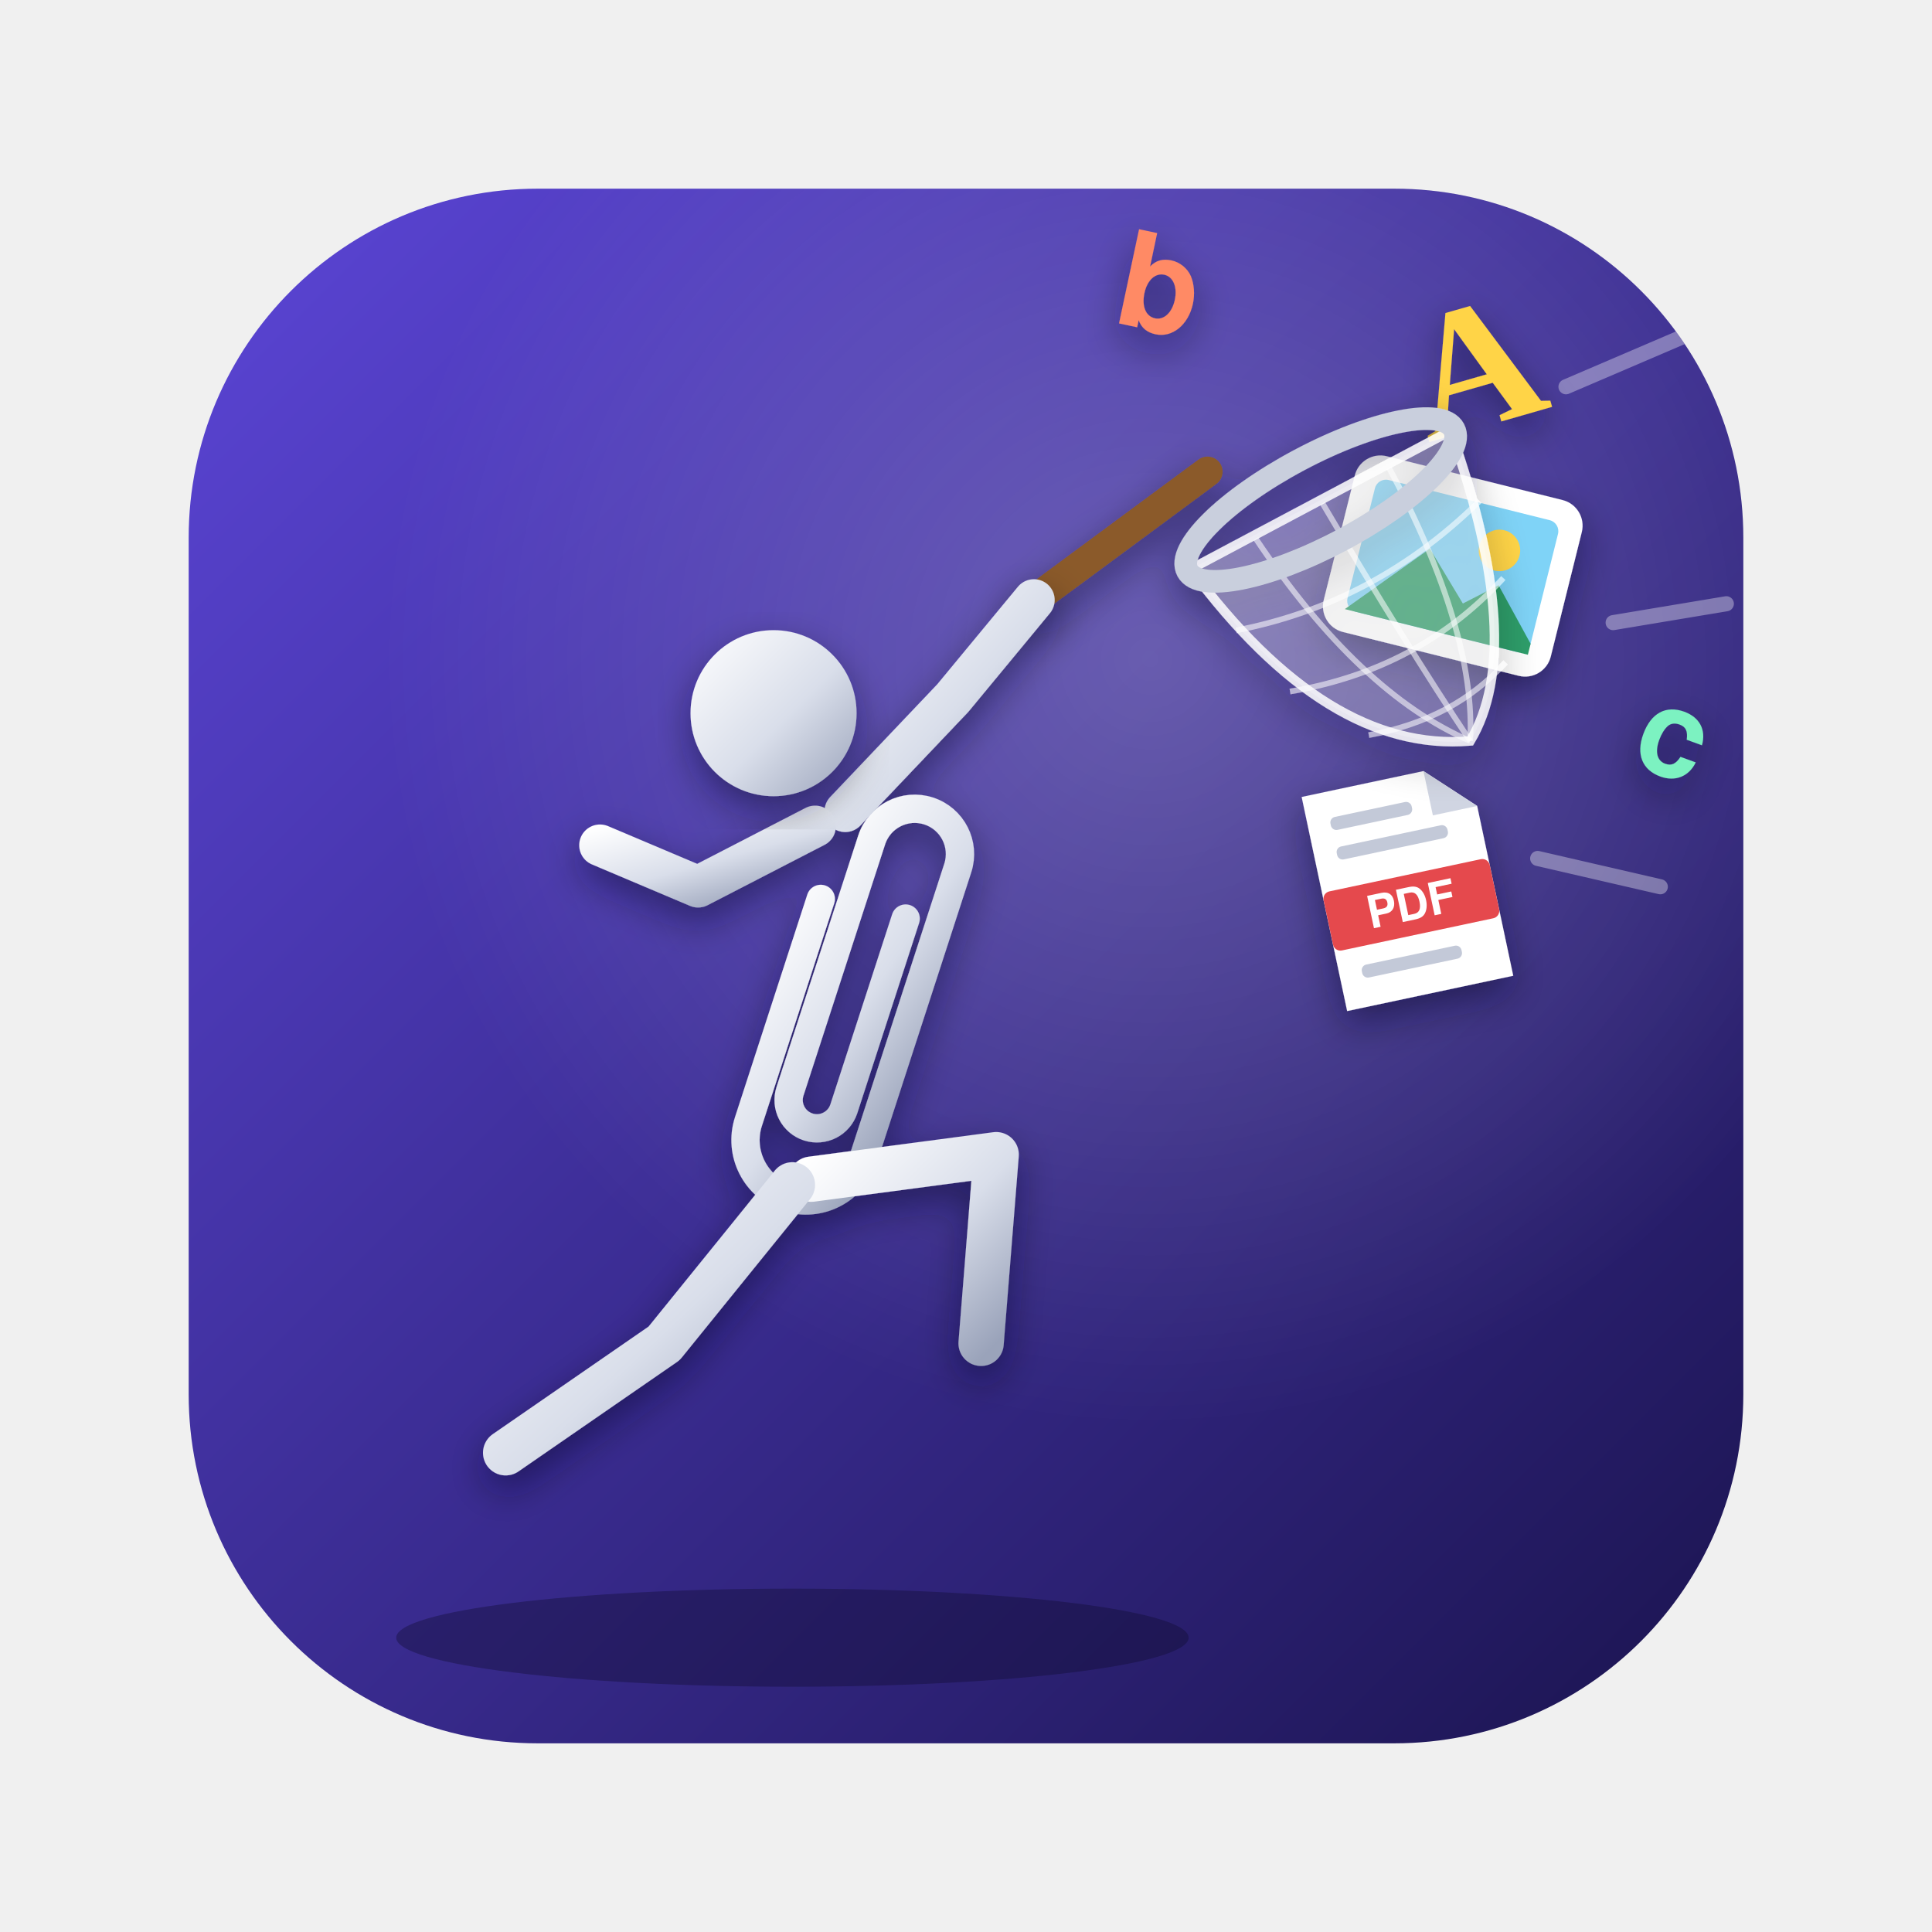
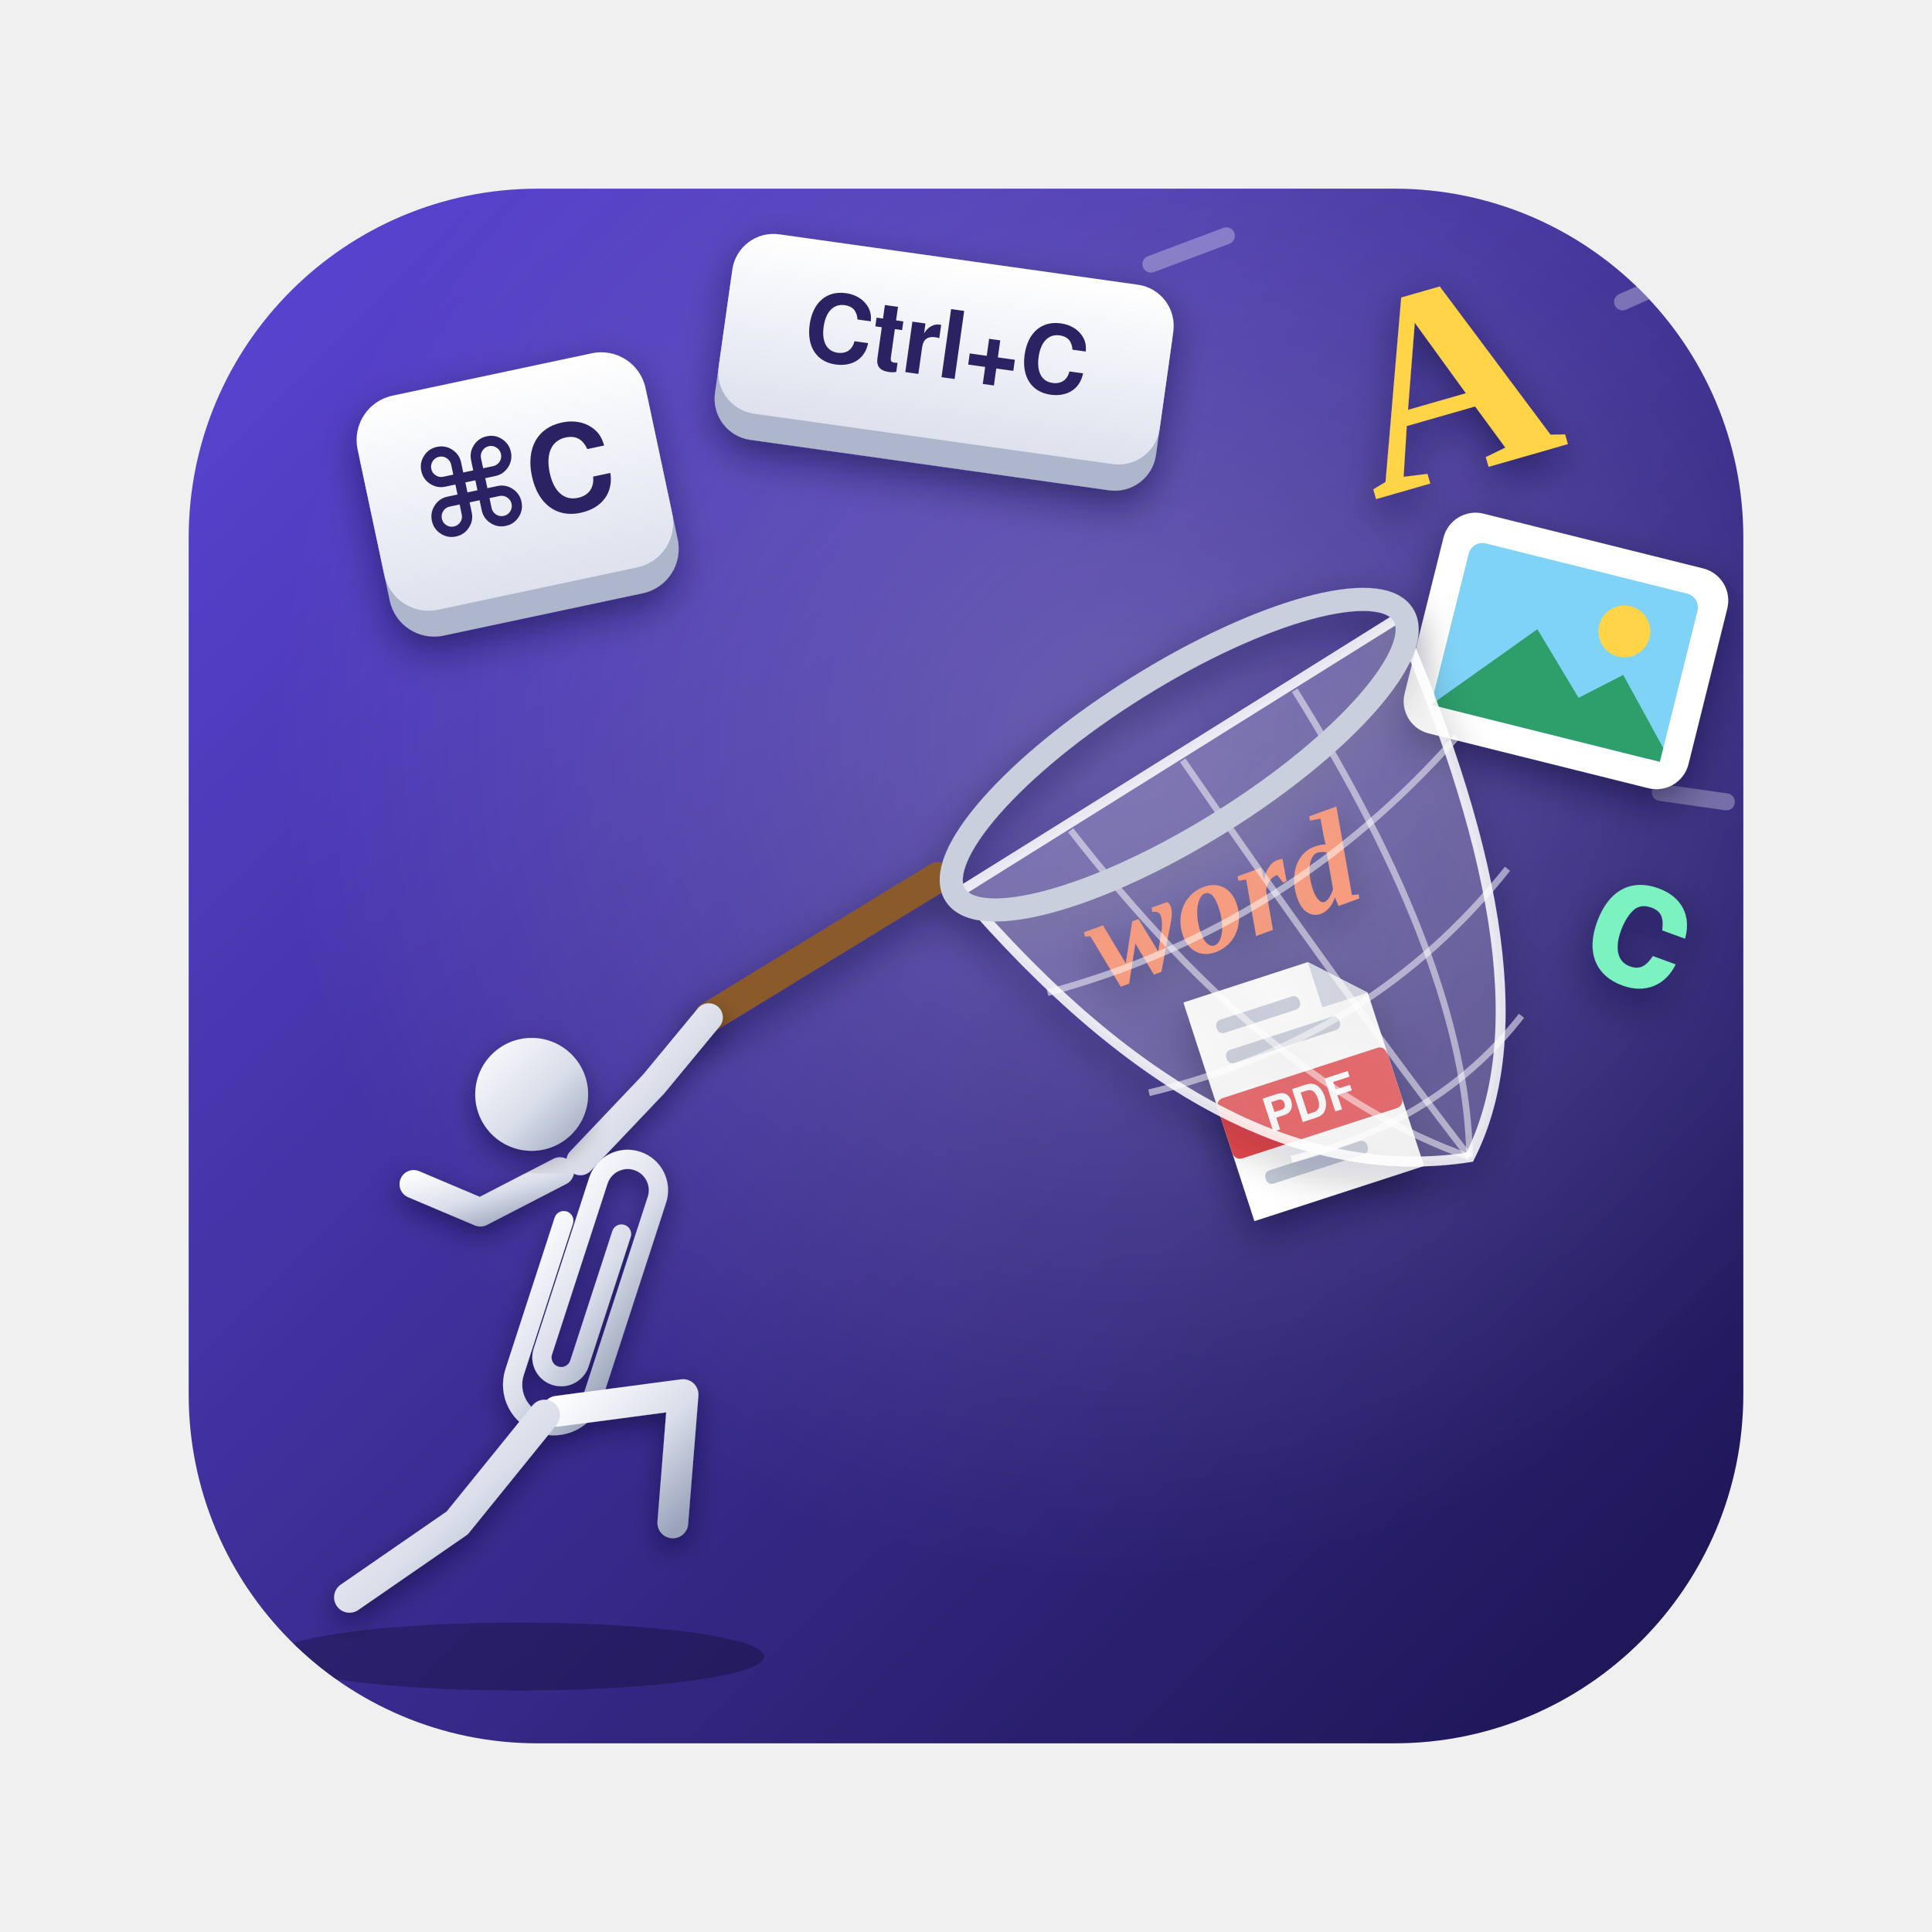
<svg xmlns="http://www.w3.org/2000/svg" width="1024" height="1024" viewBox="0 0 1024 1024">
  <defs>
    <linearGradient id="bg" x1="0" y1="0" x2="1" y2="1">
      <stop offset="0" stop-color="#5B45D6" />
      <stop offset="1" stop-color="#1B1450" />
    </linearGradient>
    <linearGradient id="steel" x1="0" y1="0" x2="1" y2="1">
      <stop offset="0" stop-color="#FFFFFF" />
      <stop offset="0.55" stop-color="#D9DEEA" />
      <stop offset="1" stop-color="#9AA3BA" />
    </linearGradient>
-     <radialGradient id="glow" cx="0.62" cy="0.3" r="0.5">
+     <linearGradient id="key" x1="0" y1="0" x2="0" y2="1">
+       <stop offset="0" stop-color="#FFFFFF" />
+       <stop offset="1" stop-color="#DDE2EE" />
+     </linearGradient>
+     <radialGradient id="glow" cx="0.6" cy="0.35" r="0.55">
      <stop offset="0" stop-color="#FFFFFF" stop-opacity="0.22" />
      <stop offset="1" stop-color="#FFFFFF" stop-opacity="0" />
    </radialGradient>
    <clipPath id="sq">
      <rect x="100" y="100" width="824" height="824" rx="185" />
    </clipPath>
    <filter id="sh" x="-20%" y="-20%" width="140%" height="140%">
      <feDropShadow dx="0" dy="8" stdDeviation="10" flood-color="#0B0828" flood-opacity="0.45" />
    </filter>
  </defs>
  <g clip-path="url(#sq)">
    <rect x="100" y="100" width="824" height="824" fill="url(#bg)" />
    <rect x="100" y="100" width="824" height="824" fill="url(#glow)" />
-     <ellipse cx="420" cy="868" rx="210" ry="26" fill="#0B0828" opacity="0.35" />
-     <g stroke="#FFFFFF" stroke-opacity="0.35" stroke-width="8" stroke-linecap="round">
-       <line x1="830" y1="205" x2="900" y2="175" />
-       <line x1="855" y1="330" x2="915" y2="320" />
-       <line x1="815" y1="455" x2="880" y2="470" />
+     <ellipse cx="275" cy="878" rx="130" ry="18" fill="#0B0828" opacity="0.35" />
+     <g stroke="#FFFFFF" stroke-opacity="0.3" stroke-width="9" stroke-linecap="round">
+       <line x1="860" y1="160" x2="905" y2="140" />
+       <line x1="880" y1="420" x2="915" y2="425" />
+       <line x1="610" y1="140" x2="650" y2="125" />
    </g>
    <g filter="url(#sh)">
-       <g transform="translate(770 300) rotate(14)">
+       <g transform="translate(275 265) rotate(-12)">
+         <rect x="-78" y="-62" width="156" height="124" rx="24" fill="#AEB6CC" />
+         <rect x="-78" y="-68" width="156" height="116" rx="24" fill="url(#key)" />
+         <text x="0" y="12" font-family="Helvetica, Arial, sans-serif" font-weight="700" font-size="64" fill="#2B2463" text-anchor="middle">⌘C</text>
+       </g>
+       <g transform="translate(500 195) rotate(8)">
+         <rect x="-118" y="-52" width="236" height="104" rx="22" fill="#AEB6CC" />
+         <rect x="-118" y="-58" width="236" height="96" rx="22" fill="url(#key)" />
+         <text x="0" y="5" font-family="Helvetica, Arial, sans-serif" font-weight="700" font-size="50" fill="#2B2463" text-anchor="middle">Ctrl+C</text>
+       </g>
+       <text x="780" y="250" font-family="Georgia, 'Times New Roman', serif" font-weight="700" font-size="150" fill="#FFD447" transform="rotate(-16 780 250)" text-anchor="middle">A</text>
+       <g transform="translate(830 345) rotate(14) scale(1.25)">
        <rect x="-62" y="-48" width="124" height="96" rx="14" fill="#FFFFFF" />
        <rect x="-50" y="-36" width="100" height="72" rx="6" fill="#7FD3F7" />
        <circle cx="22" cy="-14" r="11" fill="#FFD447" />
        <path d="M -50 36 L -14 -6 L 10 18 L 26 4 L 50 30 L 50 36 Z" fill="#2E9E6A" />
      </g>
-       <g transform="translate(745 470) rotate(-12)">
+       <text x="860" y="520" font-family="Helvetica, Arial, sans-serif" font-weight="800" font-size="96" fill="#7CF2C1" transform="rotate(20 860 520)" text-anchor="middle">c</text>
+     </g>
+     <g filter="url(#sh)">
+       <g transform="translate(690 575) rotate(-18) scale(1.05)">
        <path d="M -44 -58 H 22 L 46 -34 V 58 H -44 Z" fill="#FFFFFF" />
        <path d="M 22 -58 V -34 H 46 Z" fill="#D0D5E2" />
        <rect x="-44" y="-6" width="90" height="32" rx="4" fill="#E5484D" />
        <text x="1" y="18" font-family="Helvetica, Arial, sans-serif" font-weight="800" font-size="24" fill="#FFFFFF" text-anchor="middle">PDF</text>
        <rect x="-32" y="-44" width="44" height="7" rx="3" fill="#C3C9D8" />
        <rect x="-32" y="-28" width="60" height="7" rx="3" fill="#C3C9D8" />
        <rect x="-32" y="36" width="54" height="7" rx="3" fill="#C3C9D8" />
      </g>
-       <text x="790" y="225" font-family="Georgia, 'Times New Roman', serif" font-weight="700" font-size="96" fill="#FFD447" transform="rotate(-16 790 225)" text-anchor="middle">A</text>
-       <text x="610" y="175" font-family="Helvetica, Arial, sans-serif" font-weight="800" font-size="70" fill="#FF8A65" transform="rotate(12 610 175)" text-anchor="middle">b</text>
-       <text x="880" y="410" font-family="Helvetica, Arial, sans-serif" font-weight="800" font-size="64" fill="#7CF2C1" transform="rotate(20 880 410)" text-anchor="middle">c</text>
+       <text x="655" y="500" font-family="Georgia, 'Times New Roman', serif" font-style="italic" font-weight="700" font-size="72" fill="#FF8A65" transform="rotate(-20 655 500)" text-anchor="middle">word</text>
    </g>
    <g filter="url(#sh)">
-       <line x1="548" y1="318" x2="640" y2="250" stroke="#8B5A2B" stroke-width="16" stroke-linecap="round" />
-       <g transform="translate(700 265) rotate(-28)">
-         <path d="M -78 0 Q -60 120 10 150 Q 60 120 78 0 Z" fill="#FFFFFF" fill-opacity="0.22" stroke="#FFFFFF" stroke-opacity="0.85" stroke-width="5" />
-         <g stroke="#FFFFFF" stroke-opacity="0.55" stroke-width="3" fill="none">
+       <line x1="376" y1="539" x2="497" y2="465" stroke="#8B5A2B" stroke-width="16" stroke-linecap="round" />
+       <g transform="translate(625 400) rotate(-32) scale(1.75)">
+         <path d="M -78 0 Q -60 120 10 150 Q 60 120 78 0 Z" fill="#FFFFFF" fill-opacity="0.16" stroke="#FFFFFF" stroke-opacity="0.85" stroke-width="3" />
+         <g stroke="#FFFFFF" stroke-opacity="0.5" stroke-width="2" fill="none">
          <path d="M -40 2 Q -30 100 10 150" />
          <path d="M 0 2 Q 4 90 10 150" />
          <path d="M 40 2 Q 40 100 10 150" />
          <path d="M -72 40 Q 0 62 74 40" />
          <path d="M -62 82 Q 4 104 66 82" />
          <path d="M -36 122 Q 8 136 46 122" />
        </g>
-         <ellipse cx="0" cy="0" rx="80" ry="24" fill="none" stroke="#C9CFDD" stroke-width="12" />
+         <ellipse cx="0" cy="0" rx="80" ry="24" fill="none" stroke="#C9CFDD" stroke-width="7" />
      </g>
    </g>
-     <g filter="url(#sh)" stroke="url(#steel)" stroke-linecap="round" stroke-linejoin="round" fill="none">
-       <g transform="translate(455 525) rotate(18)">
-         <path d="M 12 -44 V 62 A 15 15 0 0 1 -18 62 V -78 A 24 24 0 0 1 30 -78 V 84 A 32 32 0 0 1 -34 84 V -40" stroke-width="15" />
+     <g transform="translate(3 323) scale(0.68)">
+       <g filter="url(#sh)" stroke="url(#steel)" stroke-linecap="round" stroke-linejoin="round" fill="none">
+         <g transform="translate(455 525) rotate(18)">
+           <path d="M 12 -44 V 62 A 15 15 0 0 1 -18 62 V -78 A 24 24 0 0 1 30 -78 V 84 A 32 32 0 0 1 -34 84 V -40" stroke-width="15" />
+         </g>
+         <path d="M 448 430 L 505 370 L 548 318" stroke-width="22" />
+         <path d="M 432 438 L 370 470 L 318 448" stroke-width="22" />
+         <path d="M 430 625 L 528 612 L 520 712" stroke-width="24" />
+         <path d="M 420 628 L 352 712 L 268 770" stroke-width="24" />
      </g>
-       <path d="M 448 430 L 505 370 L 548 318" stroke-width="22" />
-       <path d="M 432 438 L 370 470 L 318 448" stroke-width="22" />
-       <path d="M 430 625 L 528 612 L 520 712" stroke-width="24" />
-       <path d="M 420 628 L 352 712 L 268 770" stroke-width="24" />
+       <circle cx="410" cy="378" r="44" fill="url(#steel)" filter="url(#sh)" />
    </g>
-     <circle cx="410" cy="378" r="44" fill="url(#steel)" filter="url(#sh)" />
  </g>
</svg>
